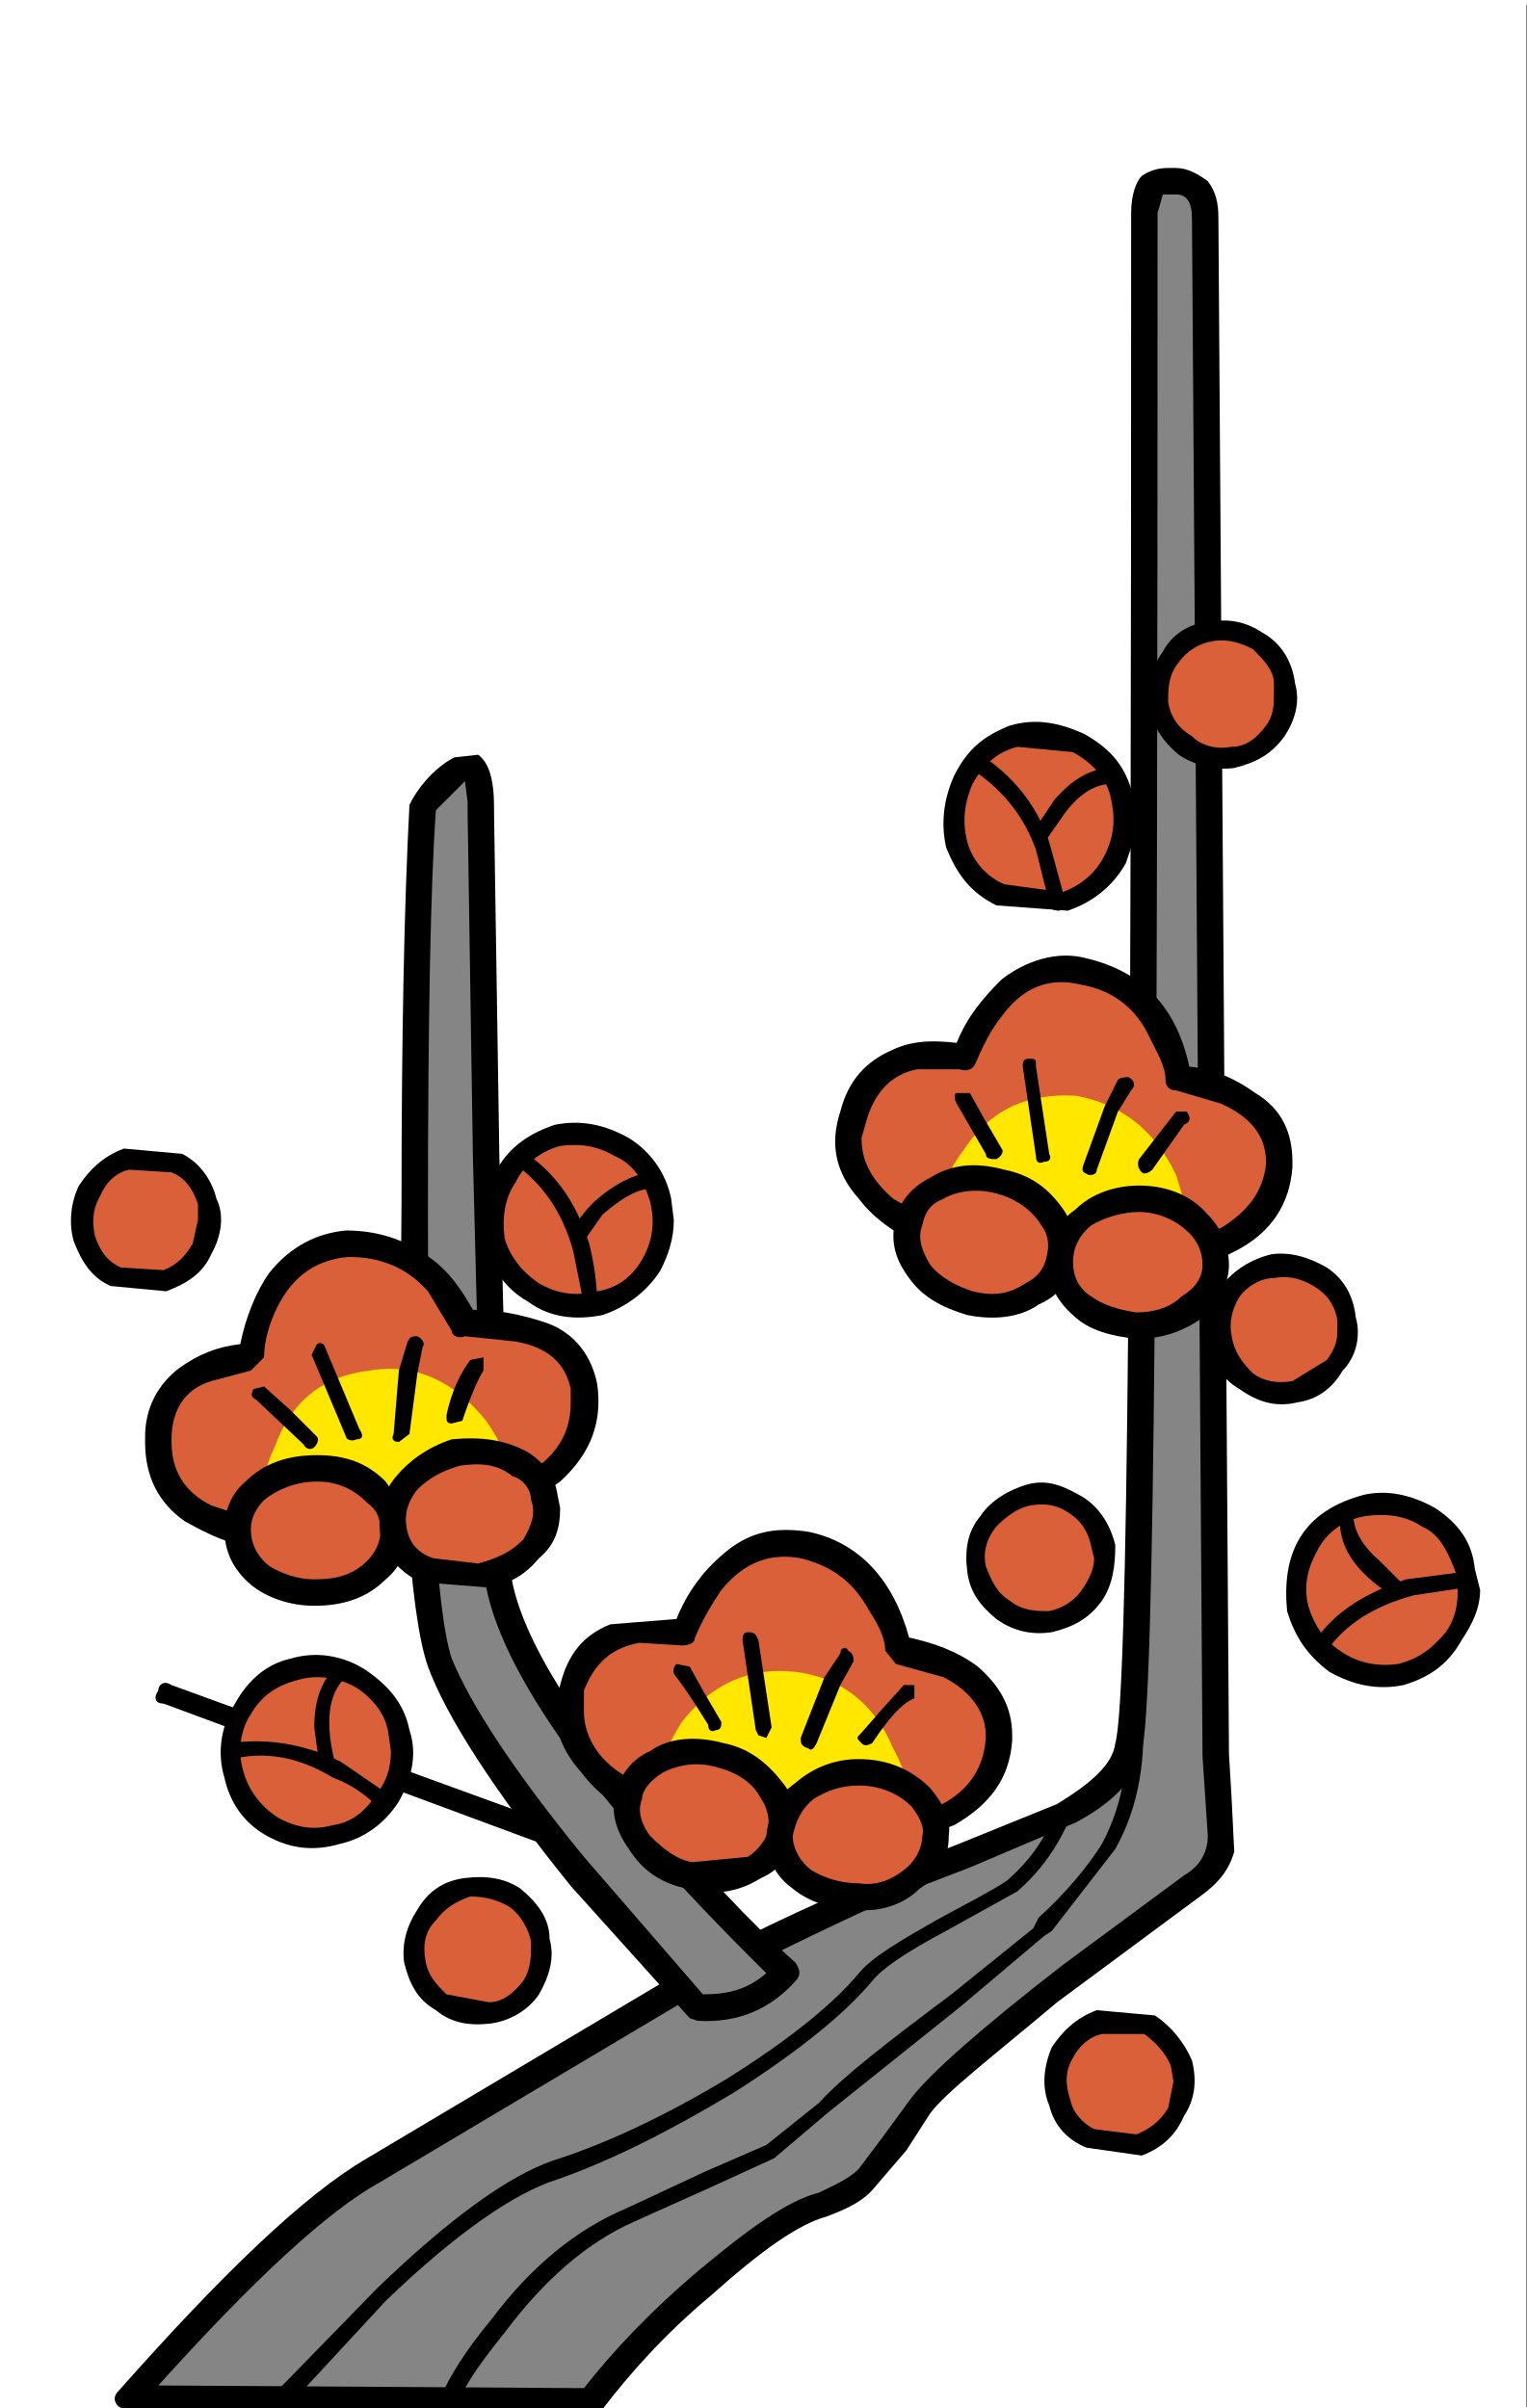
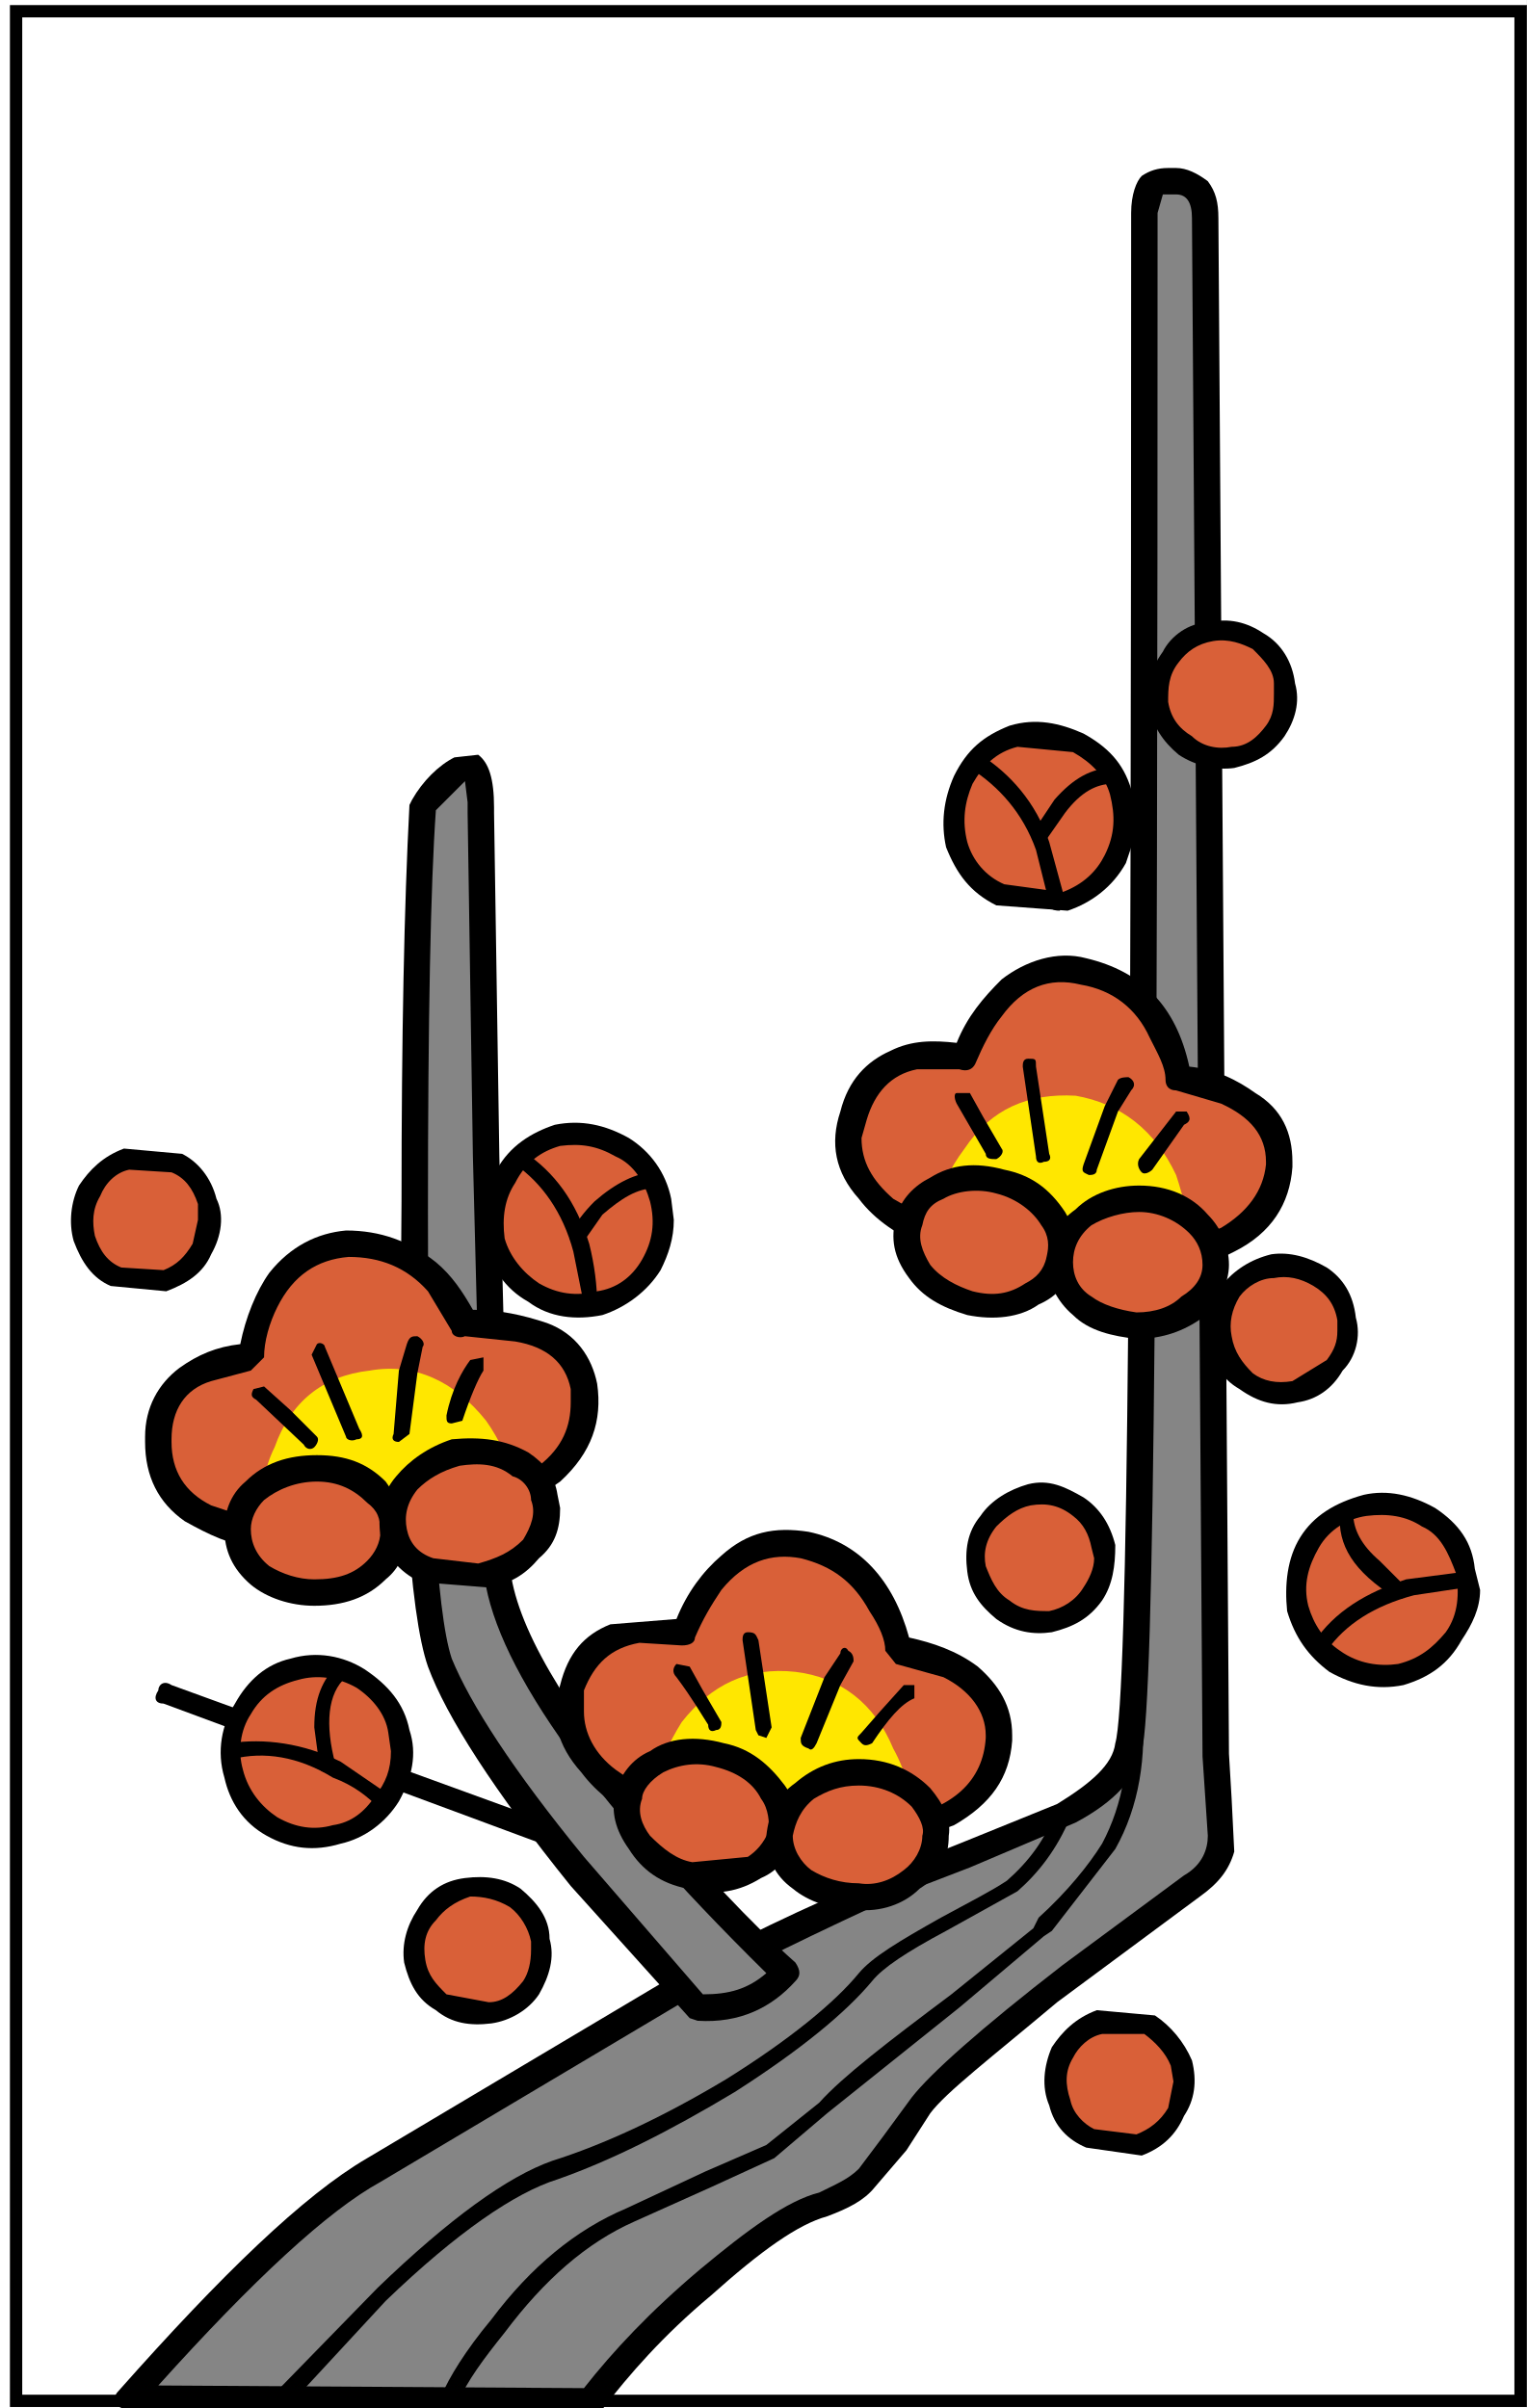
<svg xmlns="http://www.w3.org/2000/svg" version="1.1" id="圖層_1" x="0px" y="0px" width="372px" height="587px" viewBox="0 0 372 587" enable-background="new 0 0 372 587" xml:space="preserve">
  <path id="PATH77" fill="none" stroke="#000000" stroke-width="3" stroke-miterlimit="100" d="M370.59,585.26H3.92V2.74h366.67  V585.26L370.59,585.26z" />
  <g>
    <g>
      <rect width="372" height="587" fill="#FFFFFF" fill-opacity="1.0" />
    </g>
    <g>
      <path d="M41.804,410.772c-1.932-1.284-3.222,0-3.222,1.296c-1.29,1.926-0.642,3.222,1.29,3.222l92.133,34.14    c-1.29-1.283-1.29-1.926-1.29-3.222c0.648-1.925,1.938-1.925,3.222-1.925L41.804,410.772z" />
    </g>
  </g>
  <g>
    <g>
      <path fill="#858585" d="M293.726,53.19c0-5.795-2.58-9.017-7.091-9.017h-5.152c-1.291,1.29-2.58,3.87-2.58,7.733    c0,239.03-0.643,363.384-3.864,374.331c-1.289,7.085-9.021,12.886-21.908,18.688l-27.703,10.948    c-29.635,12.886-48.322,21.908-56.696,27.067c-14.176,7.727-39.948,23.192-77.958,46.385    c-9.664,5.801-21.908,16.106-38.015,32.214l-21.261,23.192l112.751,0.647c5.795-9.017,15.459-18.681,27.062-28.993    c12.238-10.313,21.902-16.755,28.994-19.329c6.442-1.931,10.947-5.153,14.169-9.016l9.664-14.824    c7.733-9.664,29.642-27.055,66.367-52.826c4.506-3.87,7.085-7.739,7.085-12.887l-1.29-19.328L293.726,53.19z" />
    </g>
  </g>
  <g>
    <g>
      <path d="M284.703,40.952c-2.58,0-4.512,0.648-6.443,1.932c-1.289,1.289-2.579,4.511-2.579,9.022    c0,237.747-0.643,362.088-3.863,373.048c-0.642,5.146-5.801,9.664-14.176,14.812l-23.84,9.664l-16.107,6.443    c-23.191,9.663-39.941,18.045-50.253,23.846l-77.957,46.384c-15.465,9.023-35.436,28.352-60.566,56.704    c-1.29,1.282-1.29,2.572,0,3.862l2.58,1.283l112.751,0.648l2.573-1.289c6.443-8.376,14.824-18.039,26.42-27.704    c12.238-10.954,21.261-17.397,28.346-19.328c5.158-1.932,9.021-3.87,11.602-7.092l7.727-9.017l5.801-9.016    c3.864-5.16,14.818-13.534,30.925-27.068l34.795-25.771c4.511-3.222,7.085-6.442,8.374-10.947l-0.642-12.887l-0.647-10.954    L296.947,53.19c0-3.864-0.648-6.443-2.579-9.017c-2.58-1.931-5.153-3.221-7.733-3.221H284.703z M283.414,47.396h3.221    c2.58,0,3.869,1.931,3.869,5.795l2.573,374.985l1.291,19.328c0,3.222-1.291,7.085-5.802,9.665l-29.635,21.901    c-19.971,15.459-32.215,26.42-36.727,32.216l-7.085,9.663l-5.801,7.733c-2.573,2.58-5.794,3.863-9.664,5.801    c-7.732,1.926-17.397,9.017-28.993,18.681c-12.237,10.313-21.26,19.978-28.345,28.993l-103.734-0.648    c23.198-25.771,41.237-42.521,54.123-49.605l77.957-46.39c10.955-5.795,27.703-14.176,48.97-23.84l16.75-6.443l25.771-10.947    c9.665-5.16,14.818-10.961,16.107-17.403c3.223-11.59,3.863-136.585,3.863-374.974L283.414,47.396z" />
    </g>
  </g>
  <g>
    <g>
      <path fill="#858585" d="M118.477,282.562l-1.29-84.406c0-9.017-1.29-12.238-4.512-10.948l-7.084,5.801l-2.58,3.222    c-1.29,30.277-1.29,61.208-1.932,93.422c-0.641,64.429,1.932,103.086,6.443,115.972c4.511,12.238,16.107,29.636,35.436,53.469    c9.022,10.961,18.687,21.268,27.703,30.289c8.375,0.642,16.107-2.579,20.618-8.381c-10.954-10.947-22.549-22.549-33.504-36.719    c-23.192-27.068-35.436-47.681-36.726-62.504L118.477,282.562z" />
    </g>
  </g>
  <g>
    <g>
      <path d="M116.545,183.986l-5.801,0.642c-3.864,1.938-7.733,5.801-10.306,10.306l-0.648,1.296    c-1.29,24.476-1.932,56.69-1.932,96.644c-0.642,63.133,1.932,100.507,6.443,113.393c4.511,12.243,16.107,30.275,34.794,53.475    l28.993,32.214l1.932,0.648c10.306,0.643,18.038-3.222,23.84-9.664c1.283-1.296,1.283-2.579,0-4.518    c-11.602-10.307-22.55-22.55-34.152-35.436c-22.55-27.056-34.146-47.026-35.436-61.208l-2.573-99.866l-1.29-83.758v-1.284    C120.409,189.787,119.119,185.918,116.545,183.986z M106.233,197.514l7.091-7.085l0.642,5.153v2.574l1.29,83.758l2.573,100.514    c1.938,21.901,24.488,54.764,68.941,98.574c-4.511,3.864-9.017,5.16-15.459,5.16l-28.993-33.511    c-17.397-21.254-27.709-37.361-32.214-48.322c-3.87-11.59-5.801-48.321-5.801-108.882    C104.301,248.416,104.943,215.559,106.233,197.514z" />
    </g>
  </g>
  <g>
    <g>
      <path d="M259.573,441.062c-1.283-1.296-1.932-0.647-2.573,0.642c-1.932,6.443-6.443,12.244-11.596,16.75    c-3.869,2.578-9.022,5.158-16.107,9.021c-10.313,5.802-16.755,9.665-19.978,13.527c-5.794,7.085-16.748,16.107-32.214,25.772    c-16.107,9.664-30.283,16.107-42.521,19.971c-10.954,3.869-25.13,14.182-42.527,30.931l-25.124,25.771    c-1.29,1.284-0.648,1.932,0.642,3.222c0,0.643,1.29,0.643,2.58,0l23.84-25.772c17.391-16.748,31.566-26.413,41.878-29.634    c12.886-4.518,27.056-11.603,43.163-21.268c16.107-10.306,27.062-19.328,33.505-27.055c2.578-3.222,8.374-7.091,18.039-12.244    l17.396-9.665c5.152-4.511,9.664-10.306,12.886-18.044C260.863,441.703,260.863,441.062,259.573,441.062z" />
    </g>
  </g>
  <g>
    <g>
      <path d="M254.421,471.98l1.931-1.284l15.466-19.971c5.801-10.312,7.732-22.55,6.442-35.436l-2.579-1.938    c-0.643,0-1.283,0.643-1.283,1.938c1.283,12.886-0.648,24.476-5.802,34.14c-3.221,5.159-8.374,11.602-15.466,18.045l-1.283,2.58    l-19.977,16.107c-15.459,11.59-26.413,19.971-32.215,26.413l-12.886,10.307l-14.817,6.443l-19.329,9.022    c-12.244,5.152-23.192,14.168-32.857,27.055c-6.443,7.739-10.312,14.182-12.244,18.687c-0.642,1.29,0,2.58,1.29,2.58l2.574-0.642    c2.58-5.801,6.442-10.961,11.603-17.403c9.664-12.886,19.97-21.902,31.566-27.056l18.687-8.381l15.459-7.085l12.887-10.947    l32.214-25.772L254.421,471.98z" />
    </g>
  </g>
  <g>
    <g>
      <path fill="#D96038" d="M106.881,312.845c-6.442-6.442-12.885-9.664-21.908-9.664c-8.375,0.642-15.465,5.152-19.329,14.169    c-2.579,4.518-4.511,9.022-4.511,13.534l-10.954,2.573c-7.085,3.221-11.596,9.023-11.596,17.403    c-0.642,8.368,3.222,14.812,11.596,19.329c4.511,2.573,9.023,3.862,12.886,3.862l59.924-7.731l10.948-6.443    c7.091-6.442,9.664-13.534,8.38-21.901c-1.938-7.092-6.443-12.245-16.107-14.183l-12.886-0.643L106.881,312.845z" />
    </g>
  </g>
  <g>
    <g>
      <path d="M84.331,299.959c-7.091,0.642-13.533,3.863-18.687,10.306c-3.221,4.512-5.801,10.954-7.084,17.397    c-5.801,0.648-10.313,2.573-14.824,5.795c-5.153,3.87-8.375,9.664-8.375,16.755v1.291c0,8.374,3.222,14.817,9.665,19.328    c5.801,3.221,10.954,5.801,17.397,6.443h1.29l59.276-7.733h1.283l12.244-8.375c7.733-7.084,10.306-14.823,9.023-23.839    c-1.29-6.443-5.159-12.238-12.244-14.817c-5.801-1.938-11.596-3.222-18.039-3.222c-2.58-4.512-5.153-8.381-9.023-11.604    C99.791,302.538,92.706,299.959,84.331,299.959z M84.973,306.402c7.733,0,14.176,2.58,19.329,8.374l5.801,9.665    c0,1.289,1.932,1.931,3.221,1.289l12.238,1.284c7.733,1.296,12.244,5.158,13.534,11.602v3.222c0,5.801-1.938,10.948-7.733,15.466    l-9.664,5.794l-58.634,7.733l-11.596-3.862c-6.443-3.223-9.664-8.382-9.664-15.466v-0.643c0-7.091,3.221-12.244,9.664-14.183    l9.664-2.573l3.222-3.221c0-3.869,1.29-8.374,3.222-12.238C71.445,310.907,77.24,307.044,84.973,306.402z" />
    </g>
  </g>
  <g>
    <g>
      <path fill="#FFE700" d="M63.712,368.251l40.589,1.29l21.909-7.732c-1.938-5.153-4.511-10.948-7.733-15.466    c-7.732-9.665-17.397-14.17-28.352-12.238c-11.596,1.291-19.328,7.733-23.192,18.682    C64.354,357.945,63.712,363.098,63.712,368.251z" />
    </g>
  </g>
  <g>
    <g>
      <path fill="#D96038" d="M95.927,373.411c0-3.87-1.931-7.739-5.153-10.961c-3.869-2.573-8.381-4.505-13.534-4.505    c-5.794-0.642-9.664,1.283-13.527,4.505c-3.87,2.58-5.801,6.443-5.801,10.313c0,4.512,1.29,7.732,5.801,10.954    c3.221,2.58,7.733,4.505,12.886,4.505c5.794,0,10.306-1.283,13.527-4.505C93.996,381.137,95.927,377.274,95.927,373.411z" />
    </g>
  </g>
  <g>
    <g>
      <path d="M99.148,373.411c0-3.87-1.932-7.739-5.153-12.245c-4.512-4.511-9.665-6.442-16.756-6.442    c-7.084,0-12.886,1.932-17.397,6.442c-3.863,3.223-5.153,7.728-5.153,11.597c0,5.153,1.932,9.665,6.443,13.534    c3.87,3.221,9.665,5.146,15.466,5.146c7.084,0,12.886-1.926,17.397-6.442C97.217,382.428,99.148,378.558,99.148,373.411z     M92.706,373.411c0,2.573-1.29,5.146-3.222,7.084c-3.221,3.222-7.091,4.506-12.886,4.506c-3.87,0-7.733-1.284-10.955-3.222    c-3.221-2.574-4.511-5.795-4.511-9.017c0-2.573,1.29-5.153,3.222-7.091c3.222-2.574,7.732-4.506,12.886-4.506    c5.153,0,9.023,1.932,12.244,5.154C92.058,368.251,92.706,370.189,92.706,373.411z" />
    </g>
  </g>
  <g>
    <g>
      <path fill="#D96038" d="M132.653,365.03c-0.648-4.506-3.221-7.085-7.091-9.022l-14.175-1.926    c-5.153,1.283-9.665,3.863-12.238,7.727c-3.222,3.863-3.87,7.732-3.222,11.603c1.29,3.863,3.864,7.084,7.733,9.664l14.169,0.642    c5.16-0.642,9.023-3.222,11.603-7.085C132.653,372.763,133.937,369.541,132.653,365.03z" />
    </g>
  </g>
  <g>
    <g>
      <path d="M128.783,354.082c-5.794-3.222-11.596-3.87-18.681-3.222c-5.801,1.926-10.312,5.147-13.534,9.017    c-3.863,4.512-4.511,9.664-3.863,14.175c1.29,5.153,4.511,9.023,9.664,11.597l16.107,1.29c5.795-0.642,9.665-3.222,12.886-7.085    c3.863-3.222,5.153-7.091,5.153-12.244l-0.642-3.221C135.226,359.877,132.653,356.655,128.783,354.082z M112.034,357.304    c4.511-0.648,9.017-0.648,12.886,2.573c2.574,0.647,4.512,3.221,4.512,5.795c1.283,3.222,0,6.442-1.938,9.664    c-3.222,3.222-6.443,4.518-10.948,5.801l-10.954-1.283c-3.87-1.296-5.801-3.869-6.443-7.091c-0.648-3.222,0-6.442,2.573-9.665    C104.301,360.524,107.523,358.587,112.034,357.304z" />
    </g>
  </g>
  <g>
    <g>
      <path d="M79.171,328.311c0-0.648-1.284-1.296-1.932-0.648l-1.29,2.573l8.38,19.977c0,0.648,1.284,1.291,2.574,0.648    c1.29,0,1.931-0.648,0.648-2.579L79.171,328.311z" />
    </g>
  </g>
  <g>
    <g>
      <path fill="#DA8E55" d="M101.08,327.662l-1.289,6.442l-2.574,15.46L101.08,327.662z" />
    </g>
  </g>
  <g>
    <g>
      <path d="M101.722,325.73c-1.283,0-1.931,0-2.573,1.932l-1.932,6.442l-1.29,15.46c-0.648,1.296,0,1.938,1.29,1.938l2.574-1.938    l1.931-14.812l1.29-6.442C103.66,327.662,103.012,326.372,101.722,325.73z" />
    </g>
  </g>
  <g>
    <g>
      <path d="M117.829,330.884l-3.221,0.647c-1.932,2.573-4.505,7.085-5.795,13.527c0,1.284,0,1.933,1.29,1.933l2.573-0.648    c1.932-5.795,3.87-10.306,5.153-12.238V330.884z" />
    </g>
  </g>
  <g>
    <g>
      <path d="M64.354,337.976l-2.573,0.641c-0.648,1.284-0.648,1.932,0.642,2.58l11.596,10.947c0.648,1.291,1.932,1.291,2.58,0.643    c0.642-0.643,1.29-1.926,0.642-2.574l-6.442-6.442L64.354,337.976z" />
    </g>
  </g>
  <g>
    <g>
      <path fill="#D96038" d="M218.984,402.404l-3.864-11.603c-3.869-7.727-10.312-12.244-18.687-14.17    c-9.016-1.938-16.107,0.643-22.55,8.369c-3.222,4.517-5.795,8.381-7.733,12.886l-10.948-0.643    c-8.381,1.938-13.534,6.443-16.107,14.824c-1.938,7.727,0,14.812,7.726,21.254c3.222,3.221,7.091,5.159,11.603,7.092l59.27,6.442    l12.244-3.869c9.022-5.147,12.886-10.949,13.527-19.329c0.647-7.727-3.222-13.528-11.596-18.033L218.984,402.404z" />
    </g>
  </g>
  <g>
    <g>
      <path d="M164.868,394.665l-16.108,1.296c-6.443,2.573-10.312,7.084-12.244,14.812c-2.579,7.738-0.642,14.823,5.153,21.266    c3.87,5.153,9.023,9.023,14.818,10.949l1.29,0.647l59.918,6.442h0.648l14.176-5.152c9.017-5.159,13.527-11.603,14.169-20.618    v-1.291c0-7.084-3.222-12.243-8.375-16.748c-5.153-3.863-10.954-5.801-16.749-7.085c-3.869-14.182-12.244-23.198-24.482-25.771    c-8.38-1.297-14.823,0-21.266,5.794C171.31,383.075,167.441,388.222,164.868,394.665z M211.899,392.739    c2.573,3.863,3.863,7.085,3.863,9.665l2.58,3.221l11.596,3.222c6.443,3.222,10.306,8.368,10.306,14.169v0.643    c-0.642,10.313-7.726,17.403-22.55,19.977l-59.27-6.443l-8.381-5.794c-5.153-3.87-7.727-9.022-7.727-14.183v-5.146    c2.574-6.443,6.443-10.313,13.528-11.602l10.306,0.641c1.938,0,3.222-0.641,3.222-1.925c1.938-4.518,3.869-7.739,6.442-11.603    c5.802-7.085,12.244-9.022,19.329-7.727C202.877,381.779,208.03,385.648,211.899,392.739z" />
    </g>
  </g>
  <g>
    <g>
      <path fill="#FFE700" d="M159.708,434.618c9.665,6.443,22.55,10.307,39.947,10.307l22.55-1.938c0-5.147-1.289-10.949-4.511-16.75    c-4.505-10.947-12.886-17.391-23.834-18.688c-11.602-1.282-20.619,3.223-27.709,12.245    C162.93,424.954,160.998,429.46,159.708,434.618z" />
    </g>
  </g>
  <g>
    <g>
      <path fill="#D96038" d="M189.99,447.504c0.648-4.517,0.648-8.381-2.572-12.243c-3.222-3.863-6.443-6.443-11.603-7.733    l-14.169,0.648c-4.511,2.573-7.091,5.146-8.381,9.664c-1.284,3.863,0,8.368,3.222,11.59c2.579,3.87,6.443,6.443,11.602,7.739    l14.169-1.296C186.77,453.947,188.701,451.368,189.99,447.504z" />
    </g>
  </g>
  <g>
    <g>
      <path d="M191.28,435.261c-3.862-5.16-8.374-9.023-14.817-10.307c-7.091-1.938-13.534-1.296-18.039,1.926    c-4.512,1.938-7.091,5.801-8.381,9.663c-1.284,5.16,0,9.665,3.222,14.183c3.222,5.147,7.733,8.368,14.176,9.665    c7.091,1.925,12.886,0.641,18.039-2.58c4.511-1.938,6.443-5.159,7.732-9.664l0.648-3.863    C193.86,441.062,193.212,437.84,191.28,435.261z M174.532,430.749c5.153,1.289,9.017,3.869,10.948,7.732    c1.938,2.58,1.938,5.802,1.938,7.727c-1.291,3.222-3.222,5.16-5.16,6.443l-13.527,1.296c-3.863-0.647-7.085-3.222-10.306-6.443    c-1.938-2.579-3.222-5.801-1.938-9.022c0-1.938,1.938-4.511,5.159-6.443C165.509,430.101,170.021,429.46,174.532,430.749z" />
    </g>
  </g>
  <g>
    <g>
      <path fill="#D96038" d="M228.007,447.504c0.642-3.869-1.29-7.738-5.153-10.961c-3.222-2.572-8.381-4.505-13.534-4.505    s-9.664,1.284-13.527,4.505c-3.869,3.223-5.153,6.444-5.802,10.961c0,3.864,1.933,7.727,5.153,10.307    c3.87,3.221,8.382,4.505,14.176,4.505c5.153,0.647,9.665-1.284,13.534-3.862C226.075,455.873,228.007,452.009,228.007,447.504z" />
    </g>
  </g>
  <g>
    <g>
      <path d="M193.86,434.618c-4.511,3.222-6.442,7.085-7.091,12.886c0,5.147,1.932,9.665,6.442,12.887    c3.869,3.221,9.665,5.146,15.466,5.146c5.795,0.648,11.596-1.282,15.459-5.146c5.16-3.222,7.092-7.739,7.092-12.887    c0.642-3.869-1.29-7.738-4.512-11.602c-4.512-4.505-10.306-7.085-17.397-7.085C203.525,428.817,198.365,430.749,193.86,434.618z     M193.212,447.504c0.648-3.221,1.932-6.442,5.153-9.022c3.223-1.938,6.443-3.221,10.954-3.221c5.153,0,9.665,1.931,12.886,5.153    c1.932,2.573,3.222,5.152,2.58,7.09c0,3.222-1.932,6.443-4.512,8.369c-3.221,2.58-7.084,3.869-10.954,3.221    c-4.511,0-8.374-1.283-11.596-3.221C195.144,453.947,193.212,450.726,193.212,447.504z" />
    </g>
  </g>
  <g>
    <g>
      <path d="M184.838,399.824c-0.642-1.29-0.642-1.938-2.58-1.938c-1.284,0-1.284,1.296-1.284,1.938l3.222,21.908l0.642,1.283    l1.932,0.643l1.289-2.574L184.838,399.824z" />
    </g>
  </g>
  <g>
    <g>
      <path d="M206.746,402.404c-0.647-1.297-1.938-0.648-1.938,0.641l-3.863,5.802l-5.802,14.812c0,1.296,0,1.938,1.938,2.579    c0.643,0.643,1.284,0,1.933-1.283l5.795-14.182l3.222-5.795C208.03,404.329,208.03,403.045,206.746,402.404z" />
    </g>
  </g>
  <g>
    <g>
      <path d="M222.854,410.772h-2.58l-5.801,6.442l-4.505,5.16c-1.29,1.283-1.29,1.283,0,2.579c0.642,0.642,1.283,0.642,2.574,0    c3.869-5.801,7.09-9.664,10.312-10.96V410.772z" />
    </g>
  </g>
  <g>
    <g>
      <path d="M168.089,406.268l-3.221-0.643c-0.648,0.643-1.29,1.925,0,3.222c3.863,5.147,6.442,9.664,7.726,11.59    c0,1.296,0.648,1.938,1.938,1.296c1.283,0,1.283-1.296,1.283-1.938l-4.505-7.727L168.089,406.268z" />
    </g>
  </g>
  <g>
    <g>
      <path fill="#D96038" d="M285.993,307.044l12.237-4.506c9.022-3.869,12.886-10.312,13.534-18.687    c0.643-7.733-3.869-13.527-11.596-17.397l-12.886-3.87c-0.648-3.222-1.938-7.727-3.869-11.59    c-4.512-7.739-10.955-12.886-19.33-14.182c-8.374-1.925-15.459,0.648-21.901,8.381c-3.222,4.505-5.801,8.374-7.092,12.244h-11.595    c-7.733,1.925-13.528,6.443-15.466,14.812c-2.573,7.739,0,14.824,6.442,21.267l11.603,7.084L285.993,307.044z" />
    </g>
  </g>
  <g>
    <g>
      <path d="M314.986,283.209c0-7.091-2.579-12.885-9.022-16.755c-4.512-3.222-9.665-5.795-16.107-6.443    c-3.222-14.817-11.597-23.198-25.124-26.419c-7.091-1.925-14.823,0.648-20.619,5.159c-4.511,4.505-8.374,9.022-10.954,15.465    c-5.801-0.648-10.954-0.648-16.106,1.926c-5.802,2.58-10.307,7.091-12.244,14.823c-2.573,7.727-1.283,14.818,4.511,21.261    c3.87,5.153,9.665,9.016,16.107,11.596h0.648l59.27,6.442h1.29c3.222,0,7.733-1.932,14.176-5.152    c9.022-4.512,13.527-11.596,14.176-20.619V283.209z M284.062,263.233c0,1.29,0.642,2.573,2.573,2.573l10.954,3.222    c7.085,3.222,10.954,7.739,10.954,14.182v0.642c-0.647,6.443-4.512,11.596-10.954,15.466l-12.244,4.505l-58.628-6.443    l-9.022-5.153c-5.152-4.511-7.727-9.017-7.727-14.817l1.283-4.511c1.938-6.443,5.802-10.954,12.245-12.238h10.306    c1.938,0.642,3.222,0,3.869-1.296c1.932-4.505,3.864-8.368,6.442-11.59c5.153-7.09,11.597-9.664,19.33-7.738    c7.732,1.296,13.527,5.801,16.748,12.885C282.123,256.79,284.062,260.011,284.062,263.233z" />
    </g>
  </g>
  <g>
    <g>
      <path fill="#FFE700" d="M290.504,303.181c-0.647-5.159-1.938-10.955-3.869-16.75c-5.152-10.96-13.528-17.403-24.482-19.329    c-11.596-0.648-20.617,3.222-27.062,12.886c-3.862,5.147-5.794,9.665-7.084,14.812c9.017,7.091,22.55,10.313,39.947,10.313    L290.504,303.181z" />
    </g>
  </g>
  <g>
    <g>
      <path fill="#D96038" d="M258.29,307.685c0.642-4.504,0.642-8.367-2.58-12.237c-3.221-3.221-7.085-6.443-12.244-7.091    l-13.527,0.648c-4.512,1.932-7.085,4.512-8.375,9.017c-0.647,3.869-0.647,7.738,2.573,11.602c2.58,3.864,7.092,6.442,12.245,7.727    l13.527-0.642C255.068,314.776,257.642,311.556,258.29,307.685z" />
    </g>
  </g>
  <g>
    <g>
      <path d="M218.343,296.737c-1.29,5.153-0.648,9.665,3.221,14.818c3.222,4.51,7.733,7.09,14.176,9.016    c6.443,1.296,12.886,0.647,17.391-2.573c4.512-1.933,7.092-5.153,8.382-9.665l0.641-3.869c0-3.222-0.641-5.795-2.579-9.017    c-3.863-5.794-8.375-9.016-14.817-10.312c-7.085-1.926-12.886-1.284-18.039,1.938    C222.854,289.004,219.632,292.226,218.343,296.737z M224.785,298.669c0.642-3.222,1.932-5.153,5.153-6.443    c3.221-1.932,8.374-2.573,12.886-1.29c5.153,1.29,9.022,4.511,10.954,7.732c1.932,2.573,1.932,5.153,1.29,7.733    c-0.647,3.221-2.579,5.153-5.159,6.442c-3.863,2.58-7.727,3.221-12.886,1.932c-3.864-1.289-7.727-3.221-10.307-6.443    C224.785,305.112,223.496,301.891,224.785,298.669z" />
    </g>
  </g>
  <g>
    <g>
      <path fill="#D96038" d="M296.299,308.333c0-4.511-1.931-8.374-5.153-11.596c-3.862-2.58-8.374-4.511-13.527-4.511    c-5.801,0-9.664,1.29-13.534,4.511c-3.862,2.58-5.794,6.443-5.794,10.947c0,3.871,1.932,7.74,5.794,10.313    c3.222,3.221,7.733,4.512,12.887,5.152c5.152,0,10.313-1.932,13.533-4.505C294.368,315.425,296.299,312.203,296.299,308.333z" />
    </g>
  </g>
  <g>
    <g>
      <path d="M299.521,308.333c0-4.511-1.933-9.016-5.153-12.237c-3.864-4.518-9.665-7.091-16.75-7.091    c-5.801,0-11.602,1.932-15.466,5.795c-4.511,3.222-6.442,7.091-7.084,12.885c0,4.519,2.573,9.665,6.443,12.887    c3.863,3.87,9.664,5.159,15.459,5.801c6.443,0,11.596-1.931,16.106-5.153C296.947,317.998,299.521,312.845,299.521,308.333z     M293.077,308.333c0,3.223-1.932,5.795-5.152,7.732c-2.58,2.58-6.442,3.864-10.954,3.864c-4.512-0.642-8.375-1.932-10.954-3.864    c-3.222-1.938-4.505-5.158-4.505-8.381c0-3.221,1.283-6.442,4.505-9.016c3.221-1.932,7.732-3.222,11.602-3.222    c4.505,0,9.017,1.932,12.238,5.153C291.788,302.538,293.077,305.112,293.077,308.333z" />
    </g>
  </g>
  <g>
    <g>
      <path d="M252.489,260.011c0-1.931,0-1.931-1.933-1.931c-1.29,0-1.29,1.283-1.29,1.931l3.223,21.902    c0,1.296,0.641,1.938,1.932,1.296c1.289,0,1.931-0.648,1.289-1.938L252.489,260.011z" />
    </g>
  </g>
  <g>
    <g>
      <path d="M275.038,262.585c-0.641,0-1.932,0-2.579,0.648l-3.222,6.443l-5.153,14.175c-0.641,1.932,0,1.932,1.291,2.58    c0.642,0,1.931,0,1.931-1.296l5.153-14.17l3.222-5.159C276.971,264.523,276.329,263.233,275.038,262.585z" />
    </g>
  </g>
  <g>
    <g>
      <path d="M289.215,270.965h-2.58l-9.017,11.596c-0.647,1.29,0,2.574,0.642,3.222c0.643,0.648,1.932,0,2.58-0.648l7.727-10.948    C289.856,273.545,290.504,272.897,289.215,270.965z" />
    </g>
  </g>
  <g>
    <g>
      <path d="M236.382,266.455h-3.223c-0.641,0-0.641,1.29,0,2.573l7.085,12.244c0,1.29,1.291,1.29,2.58,1.29    c1.289-0.648,1.932-1.931,1.289-2.573l-4.511-7.739L236.382,266.455z" />
    </g>
  </g>
  <g>
    <g>
      <path fill="#D96038" d="M97.217,421.732c-1.29-5.159-4.511-9.664-9.665-12.886c-4.511-2.579-10.313-3.222-16.107-1.938    c-5.16,1.938-9.665,5.159-12.244,9.664c-3.222,5.159-4.512,10.307-2.58,15.465c1.29,5.802,4.511,9.665,9.665,12.887    c4.512,2.579,10.313,3.863,16.107,2.579c5.16-1.296,9.665-4.517,12.886-9.664C97.858,433.322,99.148,427.527,97.217,421.732z" />
    </g>
  </g>
  <g>
    <g>
      <path d="M54.689,433.322c1.29,5.801,4.512,10.961,10.313,14.182c5.795,3.222,11.596,3.864,18.039,1.926    c5.794-1.283,10.955-5.146,14.176-10.307c3.222-5.801,4.505-11.596,2.574-17.391c-1.29-6.442-5.154-10.96-10.955-14.823    c-5.153-3.222-11.596-4.505-18.038-2.58c-5.795,1.296-10.307,5.159-13.528,10.961C54.048,420.437,52.758,426.88,54.689,433.322z     M59.201,431.397c-1.29-4.518-0.642-9.665,1.931-13.534c2.58-4.512,6.443-7.091,11.596-8.375c4.511-1.29,9.664-0.642,14.176,1.933    c3.869,2.573,7.091,6.442,7.732,10.954l0.642,4.505c0,4.518-1.283,7.738-3.863,10.96c-2.58,3.863-5.801,6.443-10.306,7.085    c-4.511,1.283-9.023,0.642-13.534-1.938C63.712,440.414,60.491,436.543,59.201,431.397z" />
    </g>
  </g>
  <g>
    <g>
      <path d="M83.041,429.46c-9.022-4.506-18.687-5.802-27.062-4.506c-1.29,0-1.932,0.642-1.29,2.573c0,1.29,0,1.29,1.932,1.29    c7.733-1.938,16.107-0.642,24.488,4.505c5.153,1.938,8.375,4.518,11.596,7.739h2.573v-3.222L83.041,429.46z" />
    </g>
  </g>
  <g>
    <g>
      <path d="M84.973,405.625c-0.642,0-1.932,0-2.58,0c-3.863,3.863-5.794,8.369-5.794,15.459l1.29,9.665    c0,1.289,1.284,1.289,2.574,1.289c1.29-0.641,1.931-1.289,1.29-1.938c-2.58-9.664-1.932-17.391,2.579-21.254L84.973,405.625z" />
    </g>
  </g>
  <g>
    <g>
      <path fill="#D96038" d="M348.49,369.541c-5.159-2.572-10.313-3.221-16.106-2.572c-5.802,1.925-9.665,4.505-12.887,9.016    c-3.221,5.152-3.869,10.313-2.579,16.106c0.642,5.796,3.863,10.313,9.022,12.887c4.505,3.221,9.664,3.869,15.46,2.572    c5.152-0.641,10.312-3.862,13.533-8.367c2.573-5.16,3.863-10.313,2.573-16.107C356.217,377.274,352.996,372.763,348.49,369.541z" />
    </g>
  </g>
  <g>
    <g>
      <path d="M359.438,382.428c-0.642-6.443-3.863-10.954-9.664-14.818c-5.796-3.221-11.597-4.512-17.391-3.221    c-7.092,1.932-12.245,5.152-15.466,10.306c-3.222,5.159-3.863,11.603-3.222,18.045c1.932,6.443,5.153,10.948,10.307,14.811    c5.801,3.223,11.602,4.519,18.045,3.223c6.442-1.926,10.948-5.147,14.169-10.948c2.58-3.863,4.512-7.733,4.512-12.244    L359.438,382.428z M354.934,383.717c0.642,4.505,0.642,9.665-2.579,14.17c-3.223,3.869-6.443,6.442-11.597,7.738    c-4.511,0.643-9.665,0-14.176-3.221c-3.863-2.58-6.443-6.443-7.732-10.961c-1.29-5.146,0-9.664,2.58-14.169    c2.573-4.512,7.084-7.085,11.595-7.733c5.153-0.647,9.665,0,13.528,2.573C351.063,374.052,352.996,378.558,354.934,383.717z" />
    </g>
  </g>
  <g>
    <g>
      <path d="M342.689,385.001c-9.665,3.221-17.397,7.738-22.551,15.466c-0.642,0.641-0.642,1.938,0,2.578l3.223-0.641    c4.511-6.443,11.596-10.961,21.26-13.534l12.886-1.932l1.932-1.938l-1.932-1.926L342.689,385.001z" />
    </g>
  </g>
  <g>
    <g>
      <path d="M328.514,366.32c-1.932,0-1.932,0.648-1.932,2.573c-0.642,7.738,3.222,14.182,13.527,20.624    c1.291,0.642,1.938,0,2.58-0.647c0.642-1.29,0.642-2.573-0.642-2.573l-5.801-5.802c-4.512-3.863-6.443-7.732-6.443-11.602    L328.514,366.32z" />
    </g>
  </g>
  <g>
    <g>
      <path fill="#D96038" d="M271.817,209.116c2.58-4.518,3.221-10.313,1.289-16.107c-1.289-5.159-5.152-9.664-10.312-12.244    l-16.107-1.29c-5.152,1.932-9.664,5.795-11.597,10.312c-3.221,5.147-3.221,10.307-1.932,16.108    c1.932,5.795,5.802,9.664,10.307,12.237l16.107,1.29C265.375,218.132,268.596,214.263,271.817,209.116z" />
    </g>
  </g>
  <g>
    <g>
      <path d="M276.971,199.452l-1.29-7.091c-1.932-6.443-5.795-10.312-11.597-13.534c-5.794-2.573-11.595-3.863-18.038-1.925    c-6.443,2.573-10.307,5.795-13.527,12.237c-2.58,5.795-3.222,11.596-1.938,17.397c2.578,6.443,5.801,10.948,12.243,14.169    l17.397,1.296c5.795-1.938,10.954-5.801,14.176-11.602C275.681,206.537,276.971,203.315,276.971,199.452z M270.528,193.651    c1.289,5.153,1.289,9.664-1.291,14.817c-1.932,3.87-5.153,7.091-10.306,9.016l-14.176-1.925    c-4.512-1.938-7.732-5.801-9.017-10.312c-1.289-5.153-0.648-9.665,1.284-14.176c2.579-4.505,5.801-7.726,10.954-9.022    l13.534,1.296C266.017,185.918,269.237,189.139,270.528,193.651z" />
    </g>
  </g>
  <g>
    <g>
      <path d="M238.961,183.986c-1.29-0.642-1.938-0.642-2.579,0.642c-1.291,1.29-0.643,1.938,0,2.58    c7.084,4.505,12.885,10.948,16.107,19.97l3.221,12.886c0,1.29,0.642,1.938,2.58,1.938l1.283-2.58l-3.863-14.175    C252.489,195.582,246.046,188.491,238.961,183.986z" />
    </g>
  </g>
  <g>
    <g>
      <path d="M273.106,189.139l-1.931-1.931c-5.159,0-9.664,2.579-14.176,7.726l-5.153,7.739c-0.648,1.284,0,2.574,0.643,2.574    l2.579-0.648l4.505-6.443c3.87-5.147,7.732-7.085,11.603-7.085L273.106,189.139z" />
    </g>
  </g>
  <g>
    <g>
      <path fill="#D96038" d="M158.425,308.333c3.221-5.152,4.505-10.312,2.573-16.107c-1.29-5.795-4.511-9.665-9.017-12.886    c-5.16-2.573-10.313-3.222-16.107-2.573c-5.159,1.925-9.664,5.146-12.885,9.664c-3.222,5.147-3.87,10.306-2.58,15.459    c1.932,6.442,5.153,10.313,9.664,12.886c5.153,3.222,10.307,3.869,15.466,3.222C151.333,316.065,155.845,312.845,158.425,308.333z    " />
    </g>
  </g>
  <g>
    <g>
      <path d="M135.226,274.188c-5.794,1.931-10.954,5.153-14.175,10.948c-3.863,5.159-4.505,11.602-3.222,17.403    c1.938,6.444,5.16,11.59,10.955,14.812c5.153,3.869,11.596,4.518,18.039,3.222c5.802-1.926,10.955-5.795,14.176-10.948    c1.932-3.863,3.221-7.732,3.221-12.244l-0.642-5.153c-1.29-6.443-5.153-11.596-10.313-14.817    C147.47,274.188,141.669,272.897,135.226,274.188z M125.562,288.356c2.58-5.147,6.443-7.726,10.954-9.016    c5.153-0.648,9.023,0,13.528,2.573c4.511,1.938,7.091,6.443,8.381,10.961c1.283,5.147,0.641,9.664-1.938,14.169    c-2.574,4.512-6.443,7.084-10.948,7.732c-5.159,1.289-9.665,0.648-14.176-1.932c-3.869-2.58-7.091-6.442-8.374-10.954    C122.34,296.737,122.989,292.226,125.562,288.356z" />
    </g>
  </g>
  <g>
    <g>
      <path d="M127.494,280.63l-3.222,0.642c0,1.29,0,1.938,1.29,2.58c6.443,4.505,11.596,11.596,14.176,21.261l2.579,12.886    c0,1.29,0,1.932,1.284,1.932l1.938-1.932c0-4.511-0.648-9.665-1.938-14.817C140.379,292.875,135.226,285.783,127.494,280.63z" />
    </g>
  </g>
  <g>
    <g>
      <path d="M144.891,292.875c-2.574,2.573-4.511,5.147-5.795,7.726c-0.648,1.29,0,1.938,0.642,2.58l2.579-0.643l4.505-6.442    c4.512-3.87,8.381-6.443,12.886-6.443l1.938-1.296c0-1.283-0.648-1.925-1.938-2.573    C155.203,285.783,150.043,288.356,144.891,292.875z" />
    </g>
  </g>
  <g>
    <g>
      <path fill="#D96038" d="M258.932,500.331c-1.932,3.863-2.58,8.381-0.642,12.244c0.642,3.863,3.862,7.085,7.085,9.022l12.243,0.643    c3.864-0.643,7.085-3.864,9.017-7.085c1.932-3.869,1.932-7.739,1.29-12.245c-1.29-3.862-3.863-7.084-7.733-9.021l-11.596-1.284    C264.084,493.889,261.512,496.468,258.932,500.331z" />
    </g>
  </g>
  <g>
    <g>
      <path d="M255.71,513.217c1.29,5.159,4.512,8.381,9.022,10.306l13.527,1.938c5.154-1.938,8.375-5.159,10.307-9.664    c2.579-3.863,3.222-8.381,1.938-13.527c-1.938-4.518-5.159-8.381-9.021-10.961l-14.177-1.284    c-5.153,1.932-8.374,5.153-10.954,9.023C254.421,503.553,253.778,508.712,255.71,513.217z M260.863,511.934    c-1.29-3.87-1.29-7.091,0.648-10.313c1.283-2.573,3.863-5.153,7.084-5.795h10.307c2.58,1.926,5.159,4.505,6.442,7.727l0.648,3.863    l-1.29,6.443c-1.932,3.221-4.512,5.158-7.732,6.442l-10.307-1.284C264.084,517.729,261.512,515.155,260.863,511.934z" />
    </g>
  </g>
  <g>
    <g>
      <path fill="#D96038" d="M49.537,304.464c1.932-3.222,1.932-7.727,1.29-12.238c-1.29-3.87-4.511-6.443-7.733-9.017l-12.244-0.648    c-3.863,1.29-7.084,3.87-9.016,7.733c-2.58,3.222-2.58,7.727-1.29,11.596c1.29,4.512,3.863,7.092,7.733,9.665l11.596,0.647    C44.383,310.907,47.605,308.333,49.537,304.464z" />
    </g>
  </g>
  <g>
    <g>
      <path d="M19.253,289.004c-1.931,3.87-2.573,9.017-1.29,13.534c1.938,5.146,4.511,9.018,9.022,10.949l13.528,1.289    c5.159-1.932,9.022-4.512,10.954-9.017c2.58-4.518,3.221-9.664,1.29-13.534c-1.29-5.153-4.512-9.017-8.375-10.954l-14.175-1.284    C25.055,281.914,21.833,285.135,19.253,289.004z M24.406,291.578c1.29-3.222,3.87-5.795,7.091-6.443l10.307,0.648    c3.221,1.29,5.153,3.87,6.442,7.733v3.863l-1.29,5.802c-1.932,3.222-3.864,5.152-7.085,6.442l-10.306-0.641    c-3.222-1.298-5.16-3.87-6.443-7.74C22.475,298.021,22.475,294.8,24.406,291.578z" />
    </g>
  </g>
  <g>
    <g>
      <path fill="#D96038" d="M328.514,321.219c-1.29-3.869-3.222-7.091-6.443-9.663c-3.862-2.573-7.732-3.223-11.595-3.223    c-4.512,1.29-7.733,3.223-10.307,6.443c-2.58,3.869-3.222,7.733-2.58,12.238c0.642,3.869,2.58,7.09,6.442,9.663    c3.222,2.58,7.085,3.87,11.597,2.58l9.664-5.801C327.872,329.594,329.162,325.73,328.514,321.219z" />
    </g>
  </g>
  <g>
    <g>
      <path d="M309.833,305.76c-5.159,1.284-9.022,3.863-12.244,7.728c-2.579,4.511-3.221,8.38-3.221,13.527    c1.289,5.158,3.221,9.022,7.731,11.602c4.512,3.222,9.017,4.505,14.177,3.222c4.505-0.642,8.374-3.222,10.947-7.733    c3.222-3.221,4.512-8.374,3.222-12.886c-0.642-5.794-3.222-9.663-7.084-12.236C318.85,306.402,314.338,305.112,309.833,305.76z     M320.139,313.487c3.223,1.938,5.153,4.511,5.802,8.38v2.574c0,2.573-0.648,4.511-2.579,7.09l-8.375,5.146    c-3.87,0.649-7.091,0-9.664-1.925c-2.58-2.58-4.512-5.159-5.153-9.022c-0.647-3.221,0-6.442,1.931-9.665    c1.932-2.578,5.153-4.51,8.376-4.51C313.696,310.907,316.918,311.556,320.139,313.487z" />
    </g>
  </g>
  <g>
    <g>
      <path fill="#D96038" d="M310.476,178.185c2.579-3.863,3.221-7.084,3.221-11.596c-0.642-4.511-3.221-7.732-6.443-9.664    c-3.862-3.221-7.731-3.87-12.243-3.221c-3.864,1.29-7.085,3.221-10.307,6.442c-1.932,3.222-3.221,7.733-2.58,11.596    c1.291,4.512,3.222,7.733,6.443,10.307c3.87,1.938,7.732,3.221,12.244,2.579C304.674,183.345,307.896,182.049,310.476,178.185z" />
    </g>
  </g>
  <g>
    <g>
      <path d="M294.368,151.772c-4.512,0-9.023,3.221-10.954,7.084c-3.223,4.511-4.512,9.022-3.223,13.527    c0.648,4.518,3.223,8.381,7.092,11.603c3.862,2.58,9.016,3.863,13.527,3.222c5.153-1.29,9.022-3.222,12.244-7.733    c2.573-3.87,3.863-8.375,2.573-12.886c-0.642-5.153-3.221-9.664-7.732-12.237C304.031,151.772,299.521,150.482,294.368,151.772z     M295.657,156.277c3.864-0.642,7.085,0.648,9.665,1.938c2.573,2.579,5.153,5.153,5.153,8.374v2.574c0,2.58,0,5.159-1.933,7.739    c-1.932,2.573-4.512,5.147-8.374,5.147c-3.222,0.648-7.092,0-9.665-2.574c-3.221-1.932-5.159-4.511-5.801-8.375    c0-3.222,0-6.443,2.58-9.665C289.215,158.856,291.788,156.925,295.657,156.277z" />
    </g>
  </g>
  <g>
    <g>
      <path fill="#D96038" d="M262.152,366.969c-3.221-2.58-7.084-3.223-10.954-2.58c-4.511,1.283-8.374,2.58-10.306,6.442    c-2.58,3.221-3.869,7.727-2.58,11.597c0.648,3.869,2.58,7.731,6.443,10.312c3.222,1.926,7.091,3.222,10.954,1.926    c4.512,0,8.374-1.926,10.307-5.795c2.579-3.869,3.221-7.733,2.579-12.238C267.954,372.763,266.017,369.541,262.152,366.969z" />
    </g>
  </g>
  <g>
    <g>
      <path d="M242.824,394.665c4.512,3.222,9.022,3.869,13.527,3.222c5.16-1.284,9.023-3.222,12.244-7.728    c2.58-3.862,3.222-8.38,3.222-13.527c-1.289-5.158-3.863-9.022-7.733-11.602c-4.511-2.58-8.374-4.506-13.527-3.222    c-4.511,1.289-9.021,3.863-11.596,7.732c-3.222,3.87-3.87,8.375-3.222,13.534C236.382,388.222,238.961,391.443,242.824,394.665z     M266.017,377.274l0.647,2.579c0,2.574-1.289,5.147-2.58,7.085c-1.932,3.221-5.152,5.152-8.374,5.801c-3.221,0-6.443,0-9.664-2.58    c-3.222-1.938-4.511-5.158-5.802-8.38c-0.642-3.222,0-6.443,2.58-9.665c2.58-2.573,5.153-4.505,8.374-5.146    c3.87-0.648,7.092,0,10.313,2.572C264.084,371.474,265.375,374.052,266.017,377.274z" />
    </g>
  </g>
  <g>
    <g>
      <path fill="#D96038" d="M129.432,484.866c2.573-3.864,3.221-7.727,2.573-11.59c-1.29-4.518-2.573-7.74-6.443-10.313    c-3.221-2.572-7.084-3.869-11.596-2.572c-3.863,0.641-7.733,2.572-10.306,6.442c-1.938,3.222-3.221,7.085-2.58,11.59    c1.29,3.87,2.58,7.739,6.443,9.664c3.863,2.58,7.733,3.222,11.596,2.58C122.989,490.024,126.852,488.087,129.432,484.866z" />
    </g>
  </g>
  <g>
    <g>
      <path d="M101.722,465.536c-2.573,3.871-3.863,8.382-3.221,12.887c1.29,5.159,3.221,9.022,7.732,11.602    c3.87,3.223,8.375,3.864,13.534,3.223c4.505-0.643,9.017-3.223,11.596-7.085c2.574-4.518,3.863-9.022,2.574-13.534    c0-5.153-3.222-9.017-7.085-12.237c-3.863-2.58-8.375-3.222-13.528-2.58C108.165,458.453,104.301,461.031,101.722,465.536z     M129.432,473.276v1.925c0,3.222-0.648,5.801-1.938,7.739c-2.574,3.222-5.153,5.146-8.375,5.146l-10.306-1.925    c-2.58-2.58-4.511-4.518-5.153-8.381c-0.648-3.863,0-7.085,2.573-9.665c1.932-2.58,4.512-4.505,8.375-5.801    c3.221,0,6.443,0.647,9.665,2.58C126.852,466.833,128.783,470.055,129.432,473.276z" />
    </g>
  </g>
+   <path id="PATH77" fill="none" stroke="#000000" stroke-width="3" stroke-miterlimit="100" d="M370.59,585.26H3.92V2.74h366.67  V585.26L370.59,585.26z" />
</svg>
